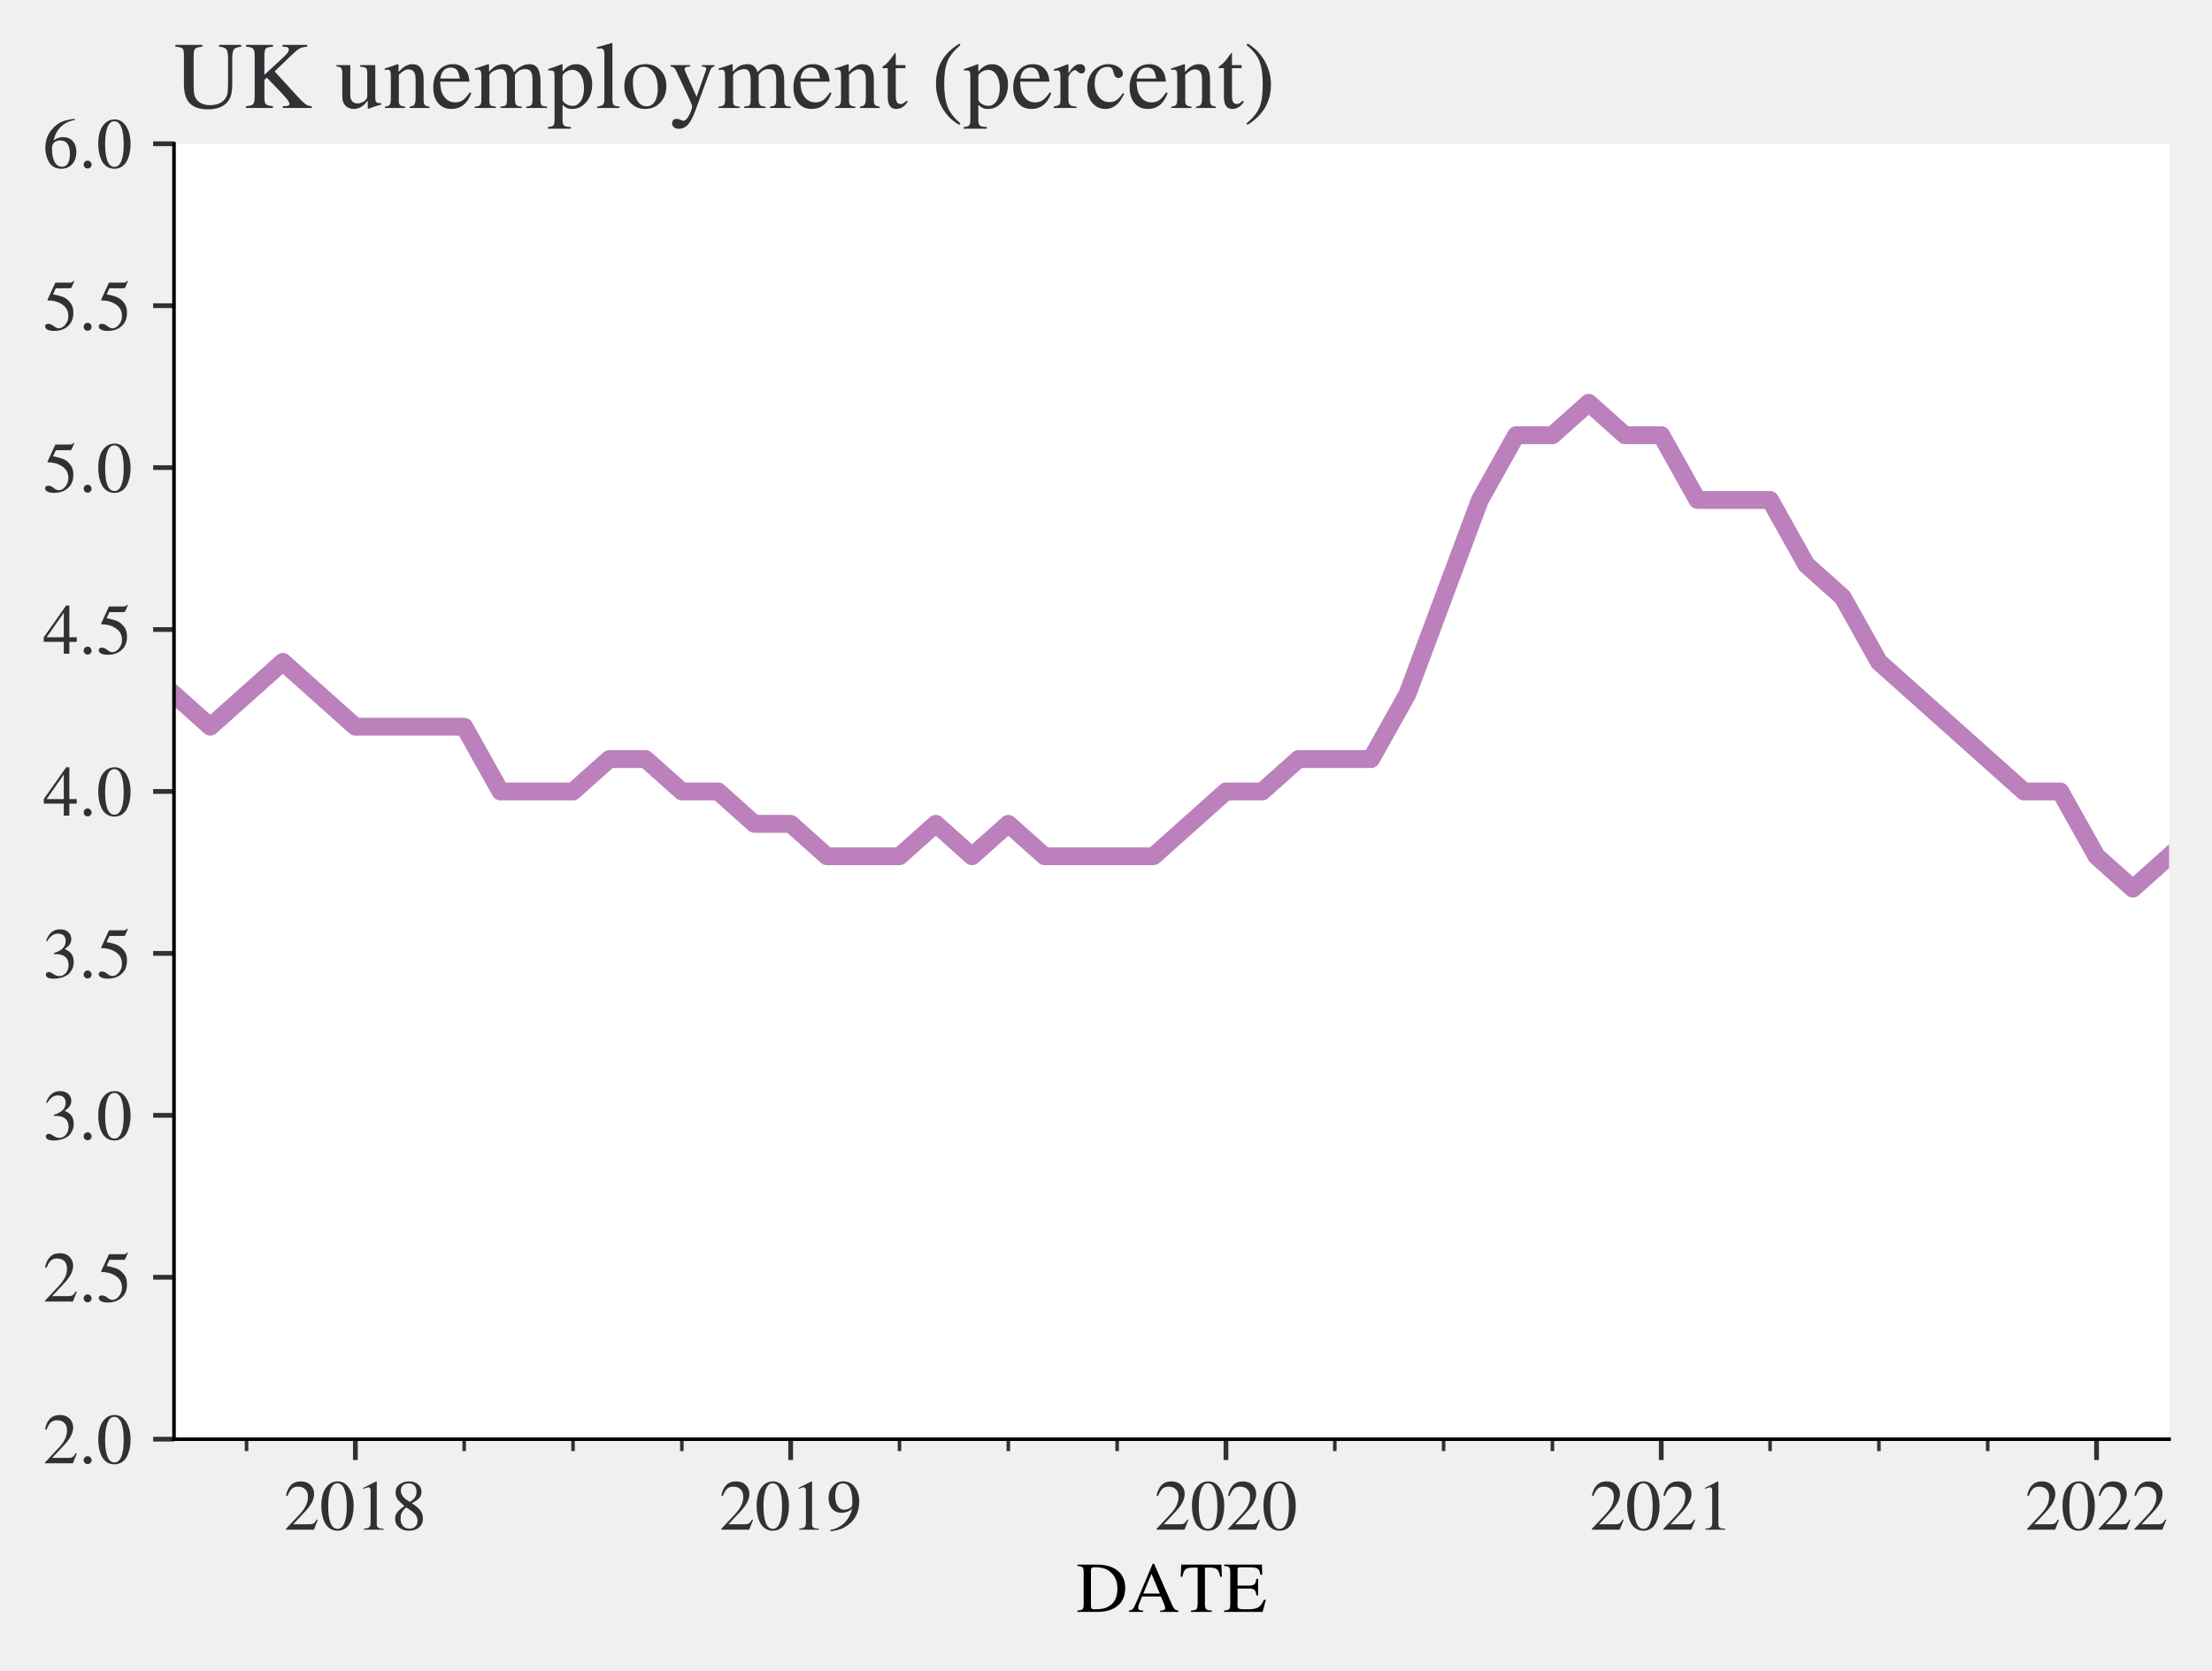
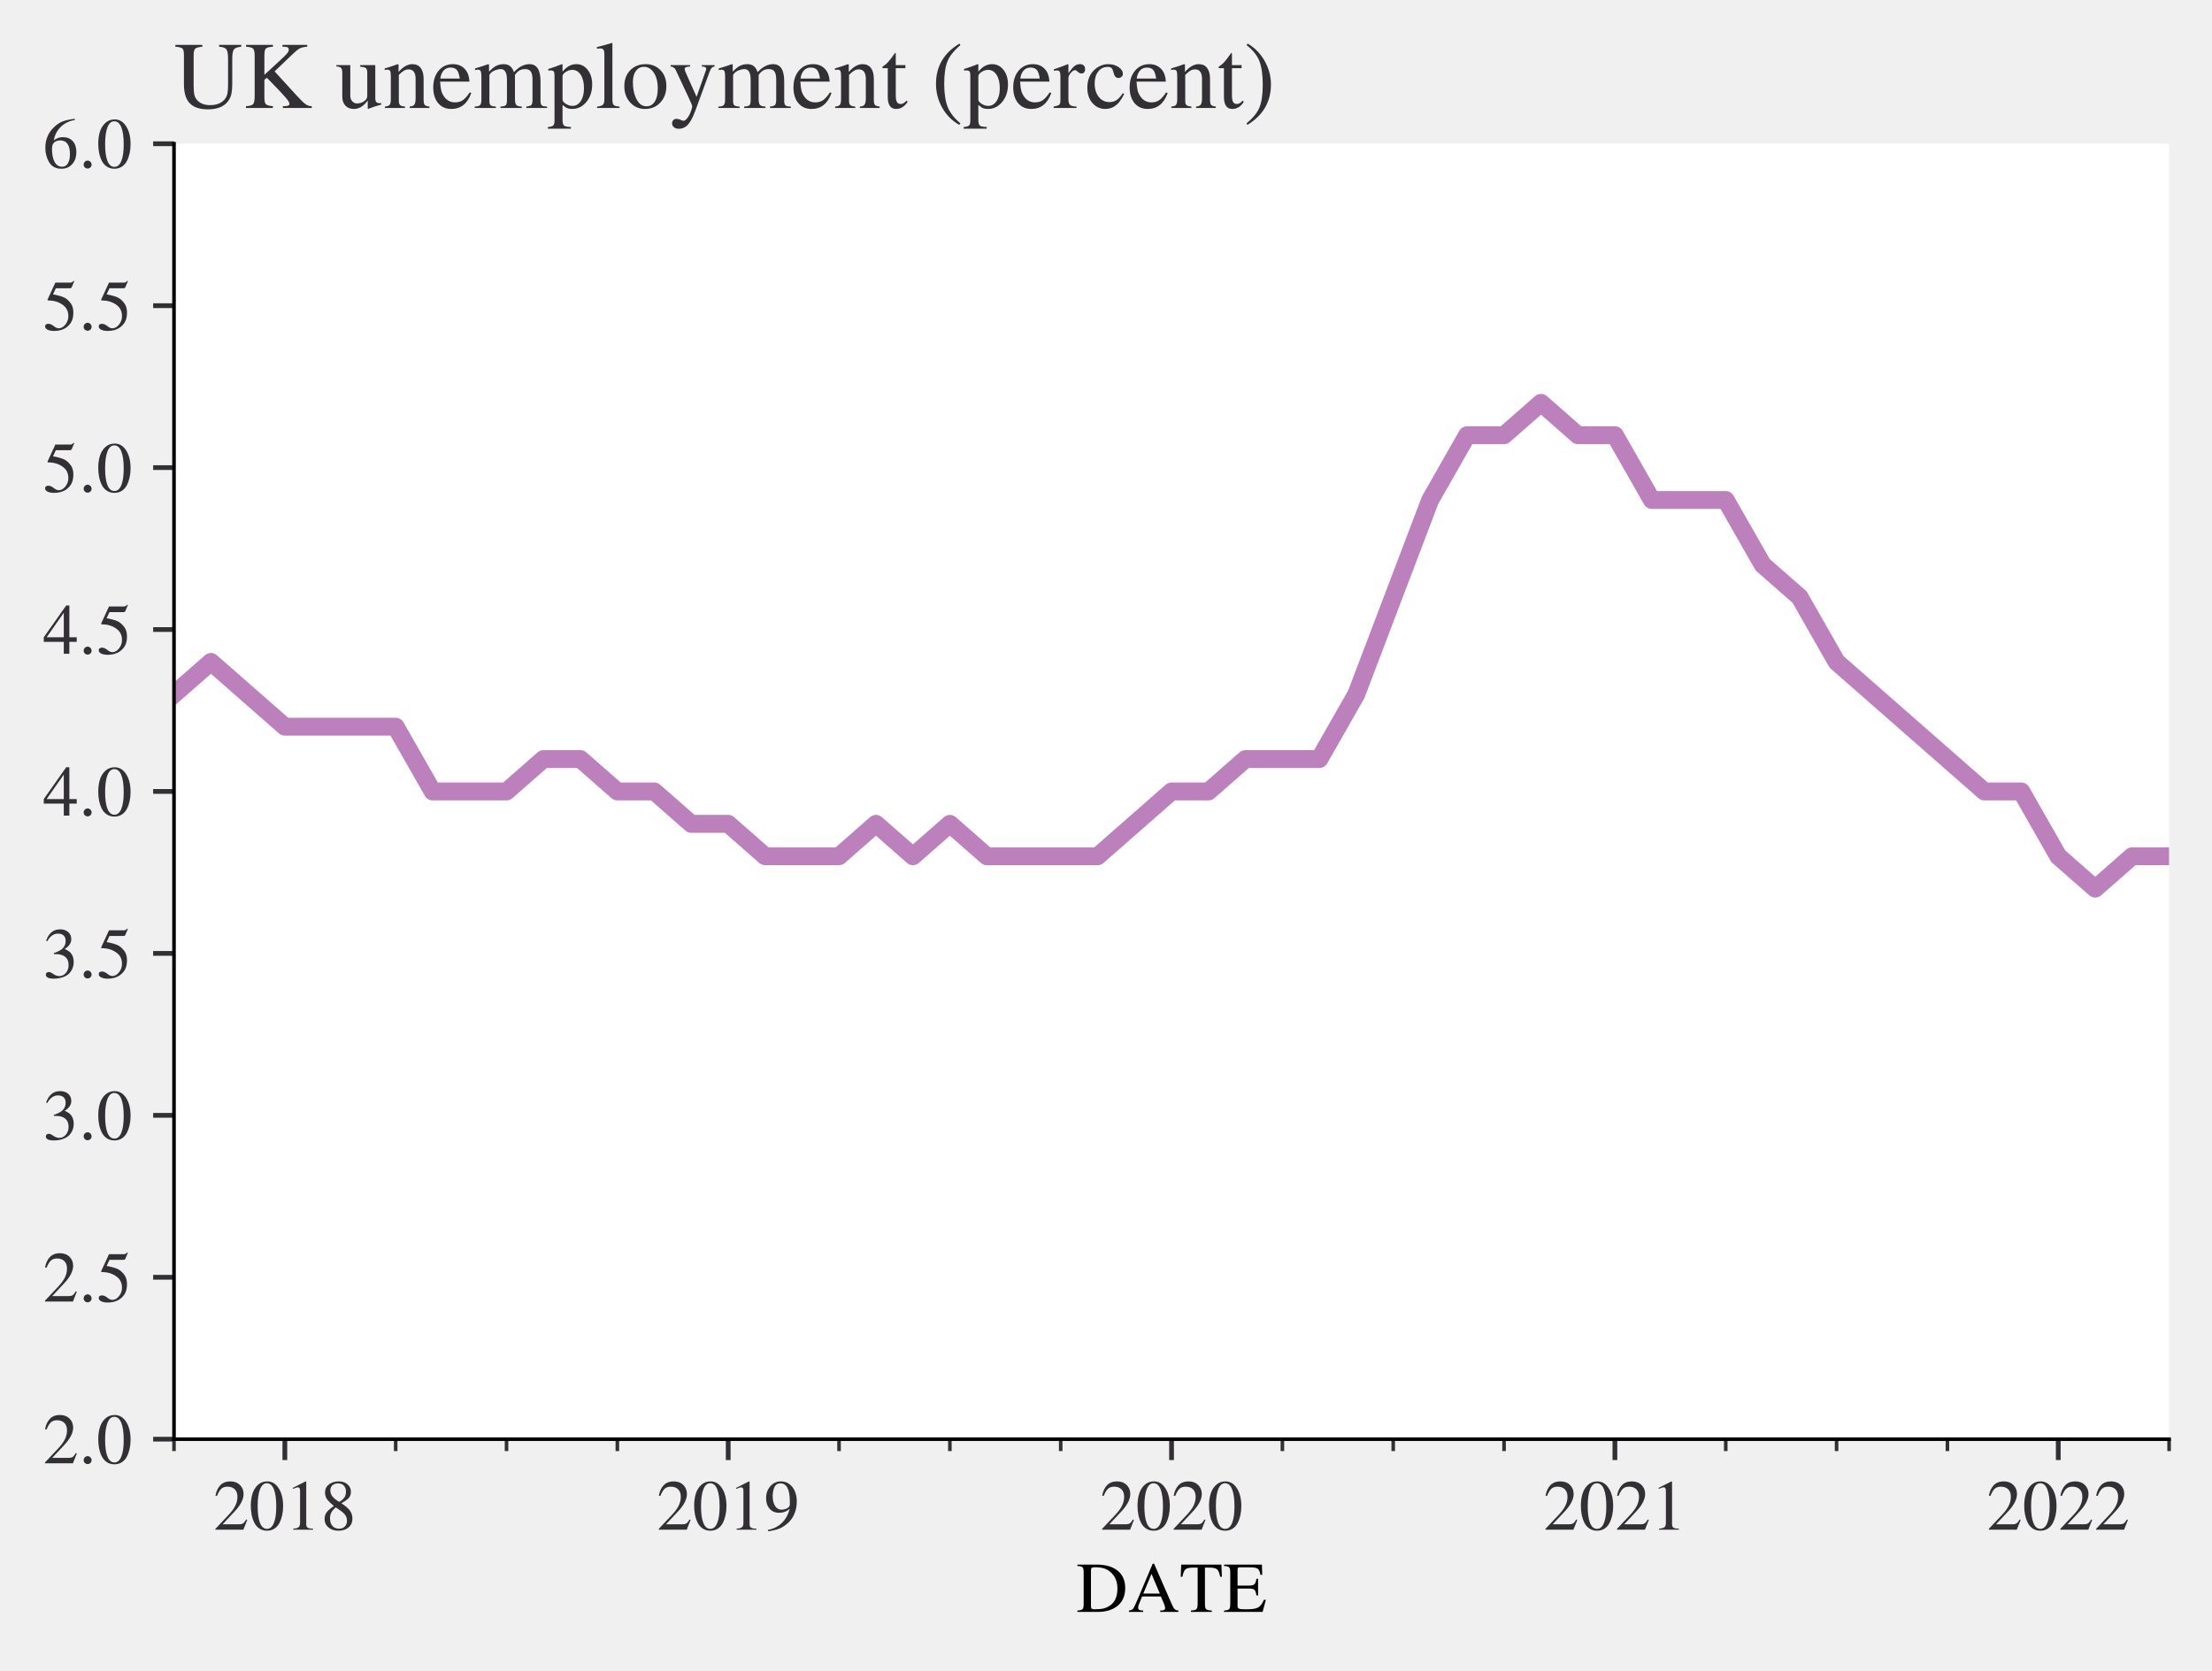
<svg xmlns="http://www.w3.org/2000/svg" xmlns:xlink="http://www.w3.org/1999/xlink" width="371.2pt" height="280.368pt" viewBox="0 0 371.2 280.368" version="1.1">
  <defs>
    <style type="text/css">*{stroke-linejoin: round; stroke-linecap: butt}</style>
  </defs>
  <g id="figure_1">
    <g id="patch_1">
      <path d="M 0 280.368  L 371.2 280.368  L 371.2 0  L 0 0  L 0 280.368  z " style="fill: none" />
    </g>
    <g id="axes_1">
      <g id="patch_2">
        <path d="M 29.2 241.567  L 364 241.567  L 364 24.128  L 29.2 24.128  z " style="fill: #ffffff" />
      </g>
      <g id="matplotlib.axis_1">
        <g id="xtick_1">
          <g id="line2d_1">
            <defs>
-               <path id="m649489b3bf" d="M 0 0  L 0 3.5  " style="stroke: #323034; stroke-width: 0.8" />
+               <path id="m8c46c2f2e0" d="M 0 0  L 0 3.5  " style="stroke: #323034; stroke-width: 0.8" />
            </defs>
            <g>
-               <use xlink:href="#m649489b3bf" x="59.636" y="241.567" style="fill: #323034; stroke: #323034; stroke-width: 0.8" />
+               <use xlink:href="#m8c46c2f2e0" x="47.8" y="241.567" style="fill: #323034; stroke: #323034; stroke-width: 0.8" />
            </g>
          </g>
          <g id="text_1">
-             <g style="fill: #323034" transform="translate(47.63636 256.7631)scale(0.12 -0.12)">
+             <g style="fill: #323034" transform="translate(35.8 256.7631)scale(0.12 -0.12)">
              <defs>
                <path id="STIXGeneral-Regular-32" d="M 3034 877  L 2688 0  L 186 0  L 186 77  L 1325 1286  Q 1773 1754 1965 2144  Q 2157 2534 2157 2950  Q 2157 3379 1920 3616  Q 1683 3853 1267 3853  Q 922 3853 720 3673  Q 518 3494 326 3021  L 192 3053  Q 301 3648 630 3987  Q 960 4326 1523 4326  Q 2054 4326 2380 4006  Q 2707 3686 2707 3200  Q 2707 2477 1888 1613  L 832 486  L 2330 486  Q 2541 486 2665 569  Q 2790 653 2944 915  L 3034 877  z " transform="scale(0.015625)" />
                <path id="STIXGeneral-Regular-30" d="M 3046 2112  Q 3046 1683 2963 1302  Q 2880 922 2717 602  Q 2554 282 2266 96  Q 1978 -90 1600 -90  Q 1210 -90 915 108  Q 621 307 461 640  Q 301 973 227 1350  Q 154 1728 154 2150  Q 154 2746 301 3222  Q 448 3699 790 4012  Q 1133 4326 1626 4326  Q 2253 4326 2649 3712  Q 3046 3098 3046 2112  z M 2432 2080  Q 2432 3091 2217 3625  Q 2003 4160 1587 4160  Q 1190 4160 979 3622  Q 768 3085 768 2106  Q 768 1120 979 598  Q 1190 77 1600 77  Q 2003 77 2217 598  Q 2432 1120 2432 2080  z " transform="scale(0.015625)" />
                <path id="STIXGeneral-Regular-31" d="M 2522 0  L 755 0  L 755 96  Q 1107 115 1235 227  Q 1363 339 1363 608  L 1363 3482  Q 1363 3795 1171 3795  Q 1082 3795 883 3718  L 710 3654  L 710 3744  L 1856 4326  L 1914 4307  L 1914 486  Q 1914 275 2042 185  Q 2170 96 2522 96  L 2522 0  z " transform="scale(0.015625)" />
                <path id="STIXGeneral-Regular-38" d="M 2848 992  Q 2848 499 2505 204  Q 2163 -90 1587 -90  Q 1050 -90 704 204  Q 358 499 358 954  Q 358 1293 524 1533  Q 691 1773 1190 2125  Q 710 2522 553 2765  Q 397 3008 397 3328  Q 397 3782 745 4054  Q 1094 4326 1638 4326  Q 2106 4326 2410 4060  Q 2714 3795 2714 3411  Q 2714 3059 2531 2848  Q 2349 2637 1856 2374  Q 2432 1990 2640 1689  Q 2848 1389 2848 992  z M 2272 3411  Q 2272 3744 2086 3945  Q 1901 4147 1574 4147  Q 1248 4147 1059 3977  Q 870 3808 870 3513  Q 870 3219 1059 2979  Q 1248 2739 1670 2490  Q 1997 2682 2134 2896  Q 2272 3110 2272 3411  z M 1734 1741  L 1357 1997  Q 1075 1766 960 1545  Q 845 1325 845 1011  Q 845 576 1065 333  Q 1286 90 1658 90  Q 1971 90 2166 285  Q 2362 480 2362 794  Q 2362 1082 2214 1299  Q 2067 1517 1734 1741  z " transform="scale(0.015625)" />
              </defs>
              <use xlink:href="#STIXGeneral-Regular-32" />
              <use xlink:href="#STIXGeneral-Regular-30" x="50" />
              <use xlink:href="#STIXGeneral-Regular-31" x="100" />
              <use xlink:href="#STIXGeneral-Regular-38" x="150" />
            </g>
          </g>
        </g>
        <g id="xtick_2">
          <g id="line2d_2">
            <g>
-               <use xlink:href="#m649489b3bf" x="132.684" y="241.567" style="fill: #323034; stroke: #323034; stroke-width: 0.8" />
+               <use xlink:href="#m8c46c2f2e0" x="122.2" y="241.567" style="fill: #323034; stroke: #323034; stroke-width: 0.8" />
            </g>
          </g>
          <g id="text_2">
-             <g style="fill: #323034" transform="translate(120.6836 256.7631)scale(0.12 -0.12)">
+             <g style="fill: #323034" transform="translate(110.2 256.7631)scale(0.12 -0.12)">
              <defs>
                <path id="STIXGeneral-Regular-39" d="M 378 -141  L 358 -13  Q 1094 115 1603 608  Q 2112 1101 2304 1882  Q 1933 1517 1344 1517  Q 826 1517 509 1875  Q 192 2234 192 2816  Q 192 3462 573 3894  Q 954 4326 1523 4326  Q 2131 4326 2528 3840  Q 2938 3328 2938 2522  Q 2938 1958 2742 1462  Q 2547 966 2170 621  Q 1773 262 1395 105  Q 1018 -51 378 -141  z M 2317 2272  L 2317 2522  Q 2317 4147 1472 4147  Q 1171 4147 1005 3930  Q 909 3802 845 3546  Q 781 3290 781 3034  Q 781 2464 995 2128  Q 1210 1792 1568 1792  Q 1824 1792 2070 1917  Q 2317 2042 2317 2272  z " transform="scale(0.015625)" />
              </defs>
              <use xlink:href="#STIXGeneral-Regular-32" />
              <use xlink:href="#STIXGeneral-Regular-30" x="50" />
              <use xlink:href="#STIXGeneral-Regular-31" x="100" />
              <use xlink:href="#STIXGeneral-Regular-39" x="150" />
            </g>
          </g>
        </g>
        <g id="xtick_3">
          <g id="line2d_3">
            <g>
-               <use xlink:href="#m649489b3bf" x="205.731" y="241.567" style="fill: #323034; stroke: #323034; stroke-width: 0.8" />
+               <use xlink:href="#m8c46c2f2e0" x="196.6" y="241.567" style="fill: #323034; stroke: #323034; stroke-width: 0.8" />
            </g>
          </g>
          <g id="text_3">
-             <g style="fill: #323034" transform="translate(193.7309 256.7631)scale(0.12 -0.12)">
+             <g style="fill: #323034" transform="translate(184.6 256.7631)scale(0.12 -0.12)">
              <use xlink:href="#STIXGeneral-Regular-32" />
              <use xlink:href="#STIXGeneral-Regular-30" x="50" />
              <use xlink:href="#STIXGeneral-Regular-32" x="100" />
              <use xlink:href="#STIXGeneral-Regular-30" x="150" />
            </g>
          </g>
        </g>
        <g id="xtick_4">
          <g id="line2d_4">
            <g>
-               <use xlink:href="#m649489b3bf" x="278.778" y="241.567" style="fill: #323034; stroke: #323034; stroke-width: 0.8" />
+               <use xlink:href="#m8c46c2f2e0" x="271" y="241.567" style="fill: #323034; stroke: #323034; stroke-width: 0.8" />
            </g>
          </g>
          <g id="text_4">
-             <g style="fill: #323034" transform="translate(266.7782 256.7631)scale(0.12 -0.12)">
+             <g style="fill: #323034" transform="translate(259 256.7631)scale(0.12 -0.12)">
              <use xlink:href="#STIXGeneral-Regular-32" />
              <use xlink:href="#STIXGeneral-Regular-30" x="50" />
              <use xlink:href="#STIXGeneral-Regular-32" x="100" />
              <use xlink:href="#STIXGeneral-Regular-31" x="150" />
            </g>
          </g>
        </g>
        <g id="xtick_5">
          <g id="line2d_5">
            <g>
-               <use xlink:href="#m649489b3bf" x="351.825" y="241.567" style="fill: #323034; stroke: #323034; stroke-width: 0.8" />
+               <use xlink:href="#m8c46c2f2e0" x="345.4" y="241.567" style="fill: #323034; stroke: #323034; stroke-width: 0.8" />
            </g>
          </g>
          <g id="text_5">
-             <g style="fill: #323034" transform="translate(339.8255 256.7631)scale(0.12 -0.12)">
+             <g style="fill: #323034" transform="translate(333.4 256.7631)scale(0.12 -0.12)">
              <use xlink:href="#STIXGeneral-Regular-32" />
              <use xlink:href="#STIXGeneral-Regular-30" x="50" />
              <use xlink:href="#STIXGeneral-Regular-32" x="100" />
              <use xlink:href="#STIXGeneral-Regular-32" x="150" />
            </g>
          </g>
        </g>
        <g id="xtick_6">
          <g id="line2d_6">
            <defs>
-               <path id="m835a636931" d="M 0 0  L 0 2  " style="stroke: #323034; stroke-width: 0.6" />
+               <path id="mbfa5e1337c" d="M 0 0  L 0 2  " style="stroke: #323034; stroke-width: 0.6" />
            </defs>
            <g>
-               <use xlink:href="#m835a636931" x="41.375" y="241.567" style="fill: #323034; stroke: #323034; stroke-width: 0.6" />
+               <use xlink:href="#mbfa5e1337c" x="29.2" y="241.567" style="fill: #323034; stroke: #323034; stroke-width: 0.6" />
            </g>
          </g>
        </g>
        <g id="xtick_7">
          <g id="line2d_7">
            <g>
-               <use xlink:href="#m835a636931" x="77.898" y="241.567" style="fill: #323034; stroke: #323034; stroke-width: 0.6" />
+               <use xlink:href="#mbfa5e1337c" x="66.4" y="241.567" style="fill: #323034; stroke: #323034; stroke-width: 0.6" />
            </g>
          </g>
        </g>
        <g id="xtick_8">
          <g id="line2d_8">
            <g>
-               <use xlink:href="#m835a636931" x="96.16" y="241.567" style="fill: #323034; stroke: #323034; stroke-width: 0.6" />
+               <use xlink:href="#mbfa5e1337c" x="85" y="241.567" style="fill: #323034; stroke: #323034; stroke-width: 0.6" />
            </g>
          </g>
        </g>
        <g id="xtick_9">
          <g id="line2d_9">
            <g>
-               <use xlink:href="#m835a636931" x="114.422" y="241.567" style="fill: #323034; stroke: #323034; stroke-width: 0.6" />
+               <use xlink:href="#mbfa5e1337c" x="103.6" y="241.567" style="fill: #323034; stroke: #323034; stroke-width: 0.6" />
            </g>
          </g>
        </g>
        <g id="xtick_10">
          <g id="line2d_10">
            <g>
-               <use xlink:href="#m835a636931" x="150.945" y="241.567" style="fill: #323034; stroke: #323034; stroke-width: 0.6" />
+               <use xlink:href="#mbfa5e1337c" x="140.8" y="241.567" style="fill: #323034; stroke: #323034; stroke-width: 0.6" />
            </g>
          </g>
        </g>
        <g id="xtick_11">
          <g id="line2d_11">
            <g>
-               <use xlink:href="#m835a636931" x="169.207" y="241.567" style="fill: #323034; stroke: #323034; stroke-width: 0.6" />
+               <use xlink:href="#mbfa5e1337c" x="159.4" y="241.567" style="fill: #323034; stroke: #323034; stroke-width: 0.6" />
            </g>
          </g>
        </g>
        <g id="xtick_12">
          <g id="line2d_12">
            <g>
-               <use xlink:href="#m835a636931" x="187.469" y="241.567" style="fill: #323034; stroke: #323034; stroke-width: 0.6" />
+               <use xlink:href="#mbfa5e1337c" x="178" y="241.567" style="fill: #323034; stroke: #323034; stroke-width: 0.6" />
            </g>
          </g>
        </g>
        <g id="xtick_13">
          <g id="line2d_13">
            <g>
-               <use xlink:href="#m835a636931" x="223.993" y="241.567" style="fill: #323034; stroke: #323034; stroke-width: 0.6" />
+               <use xlink:href="#mbfa5e1337c" x="215.2" y="241.567" style="fill: #323034; stroke: #323034; stroke-width: 0.6" />
            </g>
          </g>
        </g>
        <g id="xtick_14">
          <g id="line2d_14">
            <g>
-               <use xlink:href="#m835a636931" x="242.255" y="241.567" style="fill: #323034; stroke: #323034; stroke-width: 0.6" />
+               <use xlink:href="#mbfa5e1337c" x="233.8" y="241.567" style="fill: #323034; stroke: #323034; stroke-width: 0.6" />
            </g>
          </g>
        </g>
        <g id="xtick_15">
          <g id="line2d_15">
            <g>
-               <use xlink:href="#m835a636931" x="260.516" y="241.567" style="fill: #323034; stroke: #323034; stroke-width: 0.6" />
+               <use xlink:href="#mbfa5e1337c" x="252.4" y="241.567" style="fill: #323034; stroke: #323034; stroke-width: 0.6" />
            </g>
          </g>
        </g>
        <g id="xtick_16">
          <g id="line2d_16">
            <g>
-               <use xlink:href="#m835a636931" x="297.04" y="241.567" style="fill: #323034; stroke: #323034; stroke-width: 0.6" />
+               <use xlink:href="#mbfa5e1337c" x="289.6" y="241.567" style="fill: #323034; stroke: #323034; stroke-width: 0.6" />
            </g>
          </g>
        </g>
        <g id="xtick_17">
          <g id="line2d_17">
            <g>
-               <use xlink:href="#m835a636931" x="315.302" y="241.567" style="fill: #323034; stroke: #323034; stroke-width: 0.6" />
+               <use xlink:href="#mbfa5e1337c" x="308.2" y="241.567" style="fill: #323034; stroke: #323034; stroke-width: 0.6" />
            </g>
          </g>
        </g>
        <g id="xtick_18">
          <g id="line2d_18">
            <g>
-               <use xlink:href="#m835a636931" x="333.564" y="241.567" style="fill: #323034; stroke: #323034; stroke-width: 0.6" />
+               <use xlink:href="#mbfa5e1337c" x="326.8" y="241.567" style="fill: #323034; stroke: #323034; stroke-width: 0.6" />
+             </g>
+           </g>
+         </g>
+         <g id="xtick_19">
+           <g id="line2d_19">
+             <g>
+               <use xlink:href="#mbfa5e1337c" x="364" y="241.567" style="fill: #323034; stroke: #323034; stroke-width: 0.6" />
            </g>
          </g>
        </g>
        <g id="text_6">
          <g transform="translate(180.6044 270.5631)scale(0.12 -0.12)">
            <defs>
              <path id="STIXGeneral-Regular-44" d="M 102 4237  L 1830 4237  Q 3078 4237 3750 3654  Q 4384 3110 4384 2138  Q 4384 966 3514 410  Q 2880 0 1901 0  L 102 0  L 102 122  Q 474 147 570 252  Q 666 358 666 736  L 666 3520  Q 666 3891 570 3990  Q 474 4090 102 4115  L 102 4237  z M 1318 3731  L 1318 538  Q 1318 365 1379 301  Q 1440 237 1626 237  Q 2125 237 2432 307  Q 2739 378 3021 570  Q 3686 1018 3686 2099  Q 3686 3027 3078 3558  Q 2803 3802 2476 3901  Q 2150 4000 1658 4000  Q 1472 4000 1395 3942  Q 1318 3885 1318 3731  z " transform="scale(0.015625)" />
              <path id="STIXGeneral-Regular-41" d="M 4525 0  L 2893 0  L 2893 122  Q 3149 122 3245 179  Q 3334 224 3334 333  Q 3334 499 3213 781  L 2950 1382  L 1274 1382  L 979 653  Q 922 506 922 384  Q 922 237 1027 179  Q 1133 122 1370 122  L 1370 0  L 96 0  L 96 122  Q 365 147 486 316  Q 608 486 902 1190  L 2221 4314  L 2349 4314  L 3923 710  Q 4064 378 4176 262  Q 4288 147 4525 122  L 4525 0  z M 2861 1645  L 2118 3405  L 1382 1645  L 2861 1645  z " transform="scale(0.015625)" />
              <path id="STIXGeneral-Regular-54" d="M 3795 3149  L 3642 3149  Q 3539 3674 3353 3821  Q 3168 3968 2656 3968  L 2278 3968  L 2278 710  Q 2278 346 2387 243  Q 2496 141 2893 122  L 2893 0  L 1024 0  L 1024 122  Q 1427 147 1526 256  Q 1626 365 1626 787  L 1626 3968  L 1242 3968  Q 723 3968 540 3817  Q 358 3667 262 3149  L 109 3149  L 154 4237  L 3750 4237  L 3795 3149  z " transform="scale(0.015625)" />
              <path id="STIXGeneral-Regular-45" d="M 3821 1082  L 3526 0  L 77 0  L 77 122  Q 442 147 538 252  Q 634 358 634 730  L 634 3520  Q 634 3878 534 3987  Q 435 4096 77 4115  L 77 4237  L 3469 4237  L 3494 3322  L 3334 3322  Q 3264 3750 3085 3872  Q 2906 3994 2349 3994  L 1510 3994  Q 1370 3994 1328 3952  Q 1286 3910 1286 3763  L 1286 2355  L 2253 2355  Q 2656 2355 2787 2470  Q 2918 2586 2976 2970  L 3123 2970  L 3123 1472  L 2976 1472  Q 2918 1875 2790 1984  Q 2662 2093 2253 2093  L 1286 2093  L 1286 538  Q 1286 346 1420 291  Q 1555 237 1933 237  L 2163 237  Q 2848 237 3136 403  Q 3424 570 3642 1082  L 3821 1082  z " transform="scale(0.015625)" />
            </defs>
            <use xlink:href="#STIXGeneral-Regular-44" />
            <use xlink:href="#STIXGeneral-Regular-41" x="72.2" />
            <use xlink:href="#STIXGeneral-Regular-54" x="144.4" />
            <use xlink:href="#STIXGeneral-Regular-45" x="205.5" />
          </g>
        </g>
      </g>
      <g id="matplotlib.axis_2">
        <g id="ytick_1">
-           <g id="line2d_19">
+           <g id="line2d_20">
            <defs>
-               <path id="mdd4fbaec72" d="M 0 0  L -3.5 0  " style="stroke: #323034; stroke-width: 0.8" />
+               <path id="ma11a260928" d="M 0 0  L -3.5 0  " style="stroke: #323034; stroke-width: 0.8" />
            </defs>
            <g>
-               <use xlink:href="#mdd4fbaec72" x="29.2" y="241.567" style="fill: #323034; stroke: #323034; stroke-width: 0.8" />
+               <use xlink:href="#ma11a260928" x="29.2" y="241.567" style="fill: #323034; stroke: #323034; stroke-width: 0.8" />
            </g>
          </g>
          <g id="text_7">
            <g style="fill: #323034" transform="translate(7.2 245.6653)scale(0.12 -0.12)">
              <defs>
                <path id="STIXGeneral-Regular-2e" d="M 1158 275  Q 1158 134 1052 32  Q 947 -70 800 -70  Q 653 -70 550 32  Q 448 134 448 281  Q 448 429 553 534  Q 659 640 806 640  Q 947 640 1052 531  Q 1158 422 1158 275  z " transform="scale(0.015625)" />
              </defs>
              <use xlink:href="#STIXGeneral-Regular-32" transform="translate(0 0.40625)" />
              <use xlink:href="#STIXGeneral-Regular-2e" transform="translate(49.99999 0.40625)" />
              <use xlink:href="#STIXGeneral-Regular-30" transform="translate(74.99997 0.40625)" />
            </g>
          </g>
        </g>
        <g id="ytick_2">
-           <g id="line2d_20">
-             <g>
-               <use xlink:href="#mdd4fbaec72" x="29.2" y="214.387" style="fill: #323034; stroke: #323034; stroke-width: 0.8" />
+           <g id="line2d_21">
+             <g>
+               <use xlink:href="#ma11a260928" x="29.2" y="214.387" style="fill: #323034; stroke: #323034; stroke-width: 0.8" />
            </g>
          </g>
          <g id="text_8">
            <g style="fill: #323034" transform="translate(7.2 218.4853)scale(0.12 -0.12)">
              <defs>
                <path id="STIXGeneral-Regular-35" d="M 2803 4358  L 2573 3814  Q 2534 3731 2400 3731  L 1158 3731  L 902 3187  Q 1606 3053 1920 2896  Q 2234 2739 2502 2368  Q 2726 2061 2726 1555  Q 2726 1094 2576 780  Q 2426 467 2099 224  Q 1664 -90 1011 -90  Q 646 -90 422 19  Q 198 128 198 307  Q 198 550 486 550  Q 717 550 960 352  Q 1210 147 1414 147  Q 1747 147 2012 480  Q 2278 813 2278 1229  Q 2278 1843 1850 2189  Q 1293 2637 486 2637  Q 410 2637 410 2688  L 416 2720  L 1114 4237  L 2438 4237  Q 2547 4237 2608 4269  Q 2669 4301 2746 4403  L 2803 4358  z " transform="scale(0.015625)" />
              </defs>
              <use xlink:href="#STIXGeneral-Regular-32" transform="translate(0 0.203125)" />
              <use xlink:href="#STIXGeneral-Regular-2e" transform="translate(49.99999 0.203125)" />
              <use xlink:href="#STIXGeneral-Regular-35" transform="translate(74.99997 0.203125)" />
            </g>
          </g>
        </g>
        <g id="ytick_3">
-           <g id="line2d_21">
-             <g>
-               <use xlink:href="#mdd4fbaec72" x="29.2" y="187.208" style="fill: #323034; stroke: #323034; stroke-width: 0.8" />
+           <g id="line2d_22">
+             <g>
+               <use xlink:href="#ma11a260928" x="29.2" y="187.208" style="fill: #323034; stroke: #323034; stroke-width: 0.8" />
            </g>
          </g>
          <g id="text_9">
            <g style="fill: #323034" transform="translate(7.2 191.3053)scale(0.12 -0.12)">
              <defs>
                <path id="STIXGeneral-Regular-33" d="M 390 3264  L 288 3290  Q 435 3770 748 4048  Q 1062 4326 1542 4326  Q 1990 4326 2265 4083  Q 2541 3840 2541 3450  Q 2541 2925 1946 2566  Q 2298 2413 2477 2227  Q 2758 1914 2758 1402  Q 2758 890 2464 506  Q 2246 211 1840 60  Q 1434 -90 979 -90  Q 262 -90 262 275  Q 262 378 339 442  Q 416 506 525 506  Q 685 506 915 339  Q 1197 141 1466 141  Q 1818 141 2058 425  Q 2298 710 2298 1120  Q 2298 1856 1632 2048  Q 1434 2112 979 2112  L 979 2202  Q 1338 2323 1517 2432  Q 2035 2726 2035 3290  Q 2035 3610 1852 3776  Q 1670 3942 1344 3942  Q 768 3942 390 3264  z " transform="scale(0.015625)" />
              </defs>
              <use xlink:href="#STIXGeneral-Regular-33" transform="translate(0 0.40625)" />
              <use xlink:href="#STIXGeneral-Regular-2e" transform="translate(49.99999 0.40625)" />
              <use xlink:href="#STIXGeneral-Regular-30" transform="translate(74.99997 0.40625)" />
            </g>
          </g>
        </g>
        <g id="ytick_4">
-           <g id="line2d_22">
-             <g>
-               <use xlink:href="#mdd4fbaec72" x="29.2" y="160.028" style="fill: #323034; stroke: #323034; stroke-width: 0.8" />
+           <g id="line2d_23">
+             <g>
+               <use xlink:href="#ma11a260928" x="29.2" y="160.028" style="fill: #323034; stroke: #323034; stroke-width: 0.8" />
            </g>
          </g>
          <g id="text_10">
            <g style="fill: #323034" transform="translate(7.2 164.1253)scale(0.12 -0.12)">
              <use xlink:href="#STIXGeneral-Regular-33" transform="translate(0 0.203125)" />
              <use xlink:href="#STIXGeneral-Regular-2e" transform="translate(49.99999 0.203125)" />
              <use xlink:href="#STIXGeneral-Regular-35" transform="translate(74.99997 0.203125)" />
            </g>
          </g>
        </g>
        <g id="ytick_5">
-           <g id="line2d_23">
-             <g>
-               <use xlink:href="#mdd4fbaec72" x="29.2" y="132.847" style="fill: #323034; stroke: #323034; stroke-width: 0.8" />
+           <g id="line2d_24">
+             <g>
+               <use xlink:href="#ma11a260928" x="29.2" y="132.847" style="fill: #323034; stroke: #323034; stroke-width: 0.8" />
            </g>
          </g>
          <g id="text_11">
            <g style="fill: #323034" transform="translate(7.2 136.9453)scale(0.12 -0.12)">
              <defs>
                <path id="STIXGeneral-Regular-34" d="M 3027 1069  L 2368 1069  L 2368 0  L 1869 0  L 1869 1069  L 77 1069  L 77 1478  L 2086 4326  L 2368 4326  L 2368 1478  L 3027 1478  L 3027 1069  z M 1869 1478  L 1869 3674  L 333 1478  L 1869 1478  z " transform="scale(0.015625)" />
              </defs>
              <use xlink:href="#STIXGeneral-Regular-34" transform="translate(0 0.40625)" />
              <use xlink:href="#STIXGeneral-Regular-2e" transform="translate(49.99999 0.40625)" />
              <use xlink:href="#STIXGeneral-Regular-30" transform="translate(74.99997 0.40625)" />
            </g>
          </g>
        </g>
        <g id="ytick_6">
-           <g id="line2d_24">
-             <g>
-               <use xlink:href="#mdd4fbaec72" x="29.2" y="105.668" style="fill: #323034; stroke: #323034; stroke-width: 0.8" />
+           <g id="line2d_25">
+             <g>
+               <use xlink:href="#ma11a260928" x="29.2" y="105.668" style="fill: #323034; stroke: #323034; stroke-width: 0.8" />
            </g>
          </g>
          <g id="text_12">
            <g style="fill: #323034" transform="translate(7.2 109.7653)scale(0.12 -0.12)">
              <use xlink:href="#STIXGeneral-Regular-34" transform="translate(0 0.203125)" />
              <use xlink:href="#STIXGeneral-Regular-2e" transform="translate(49.99999 0.203125)" />
              <use xlink:href="#STIXGeneral-Regular-35" transform="translate(74.99997 0.203125)" />
            </g>
          </g>
        </g>
        <g id="ytick_7">
-           <g id="line2d_25">
-             <g>
-               <use xlink:href="#mdd4fbaec72" x="29.2" y="78.487" style="fill: #323034; stroke: #323034; stroke-width: 0.8" />
+           <g id="line2d_26">
+             <g>
+               <use xlink:href="#ma11a260928" x="29.2" y="78.487" style="fill: #323034; stroke: #323034; stroke-width: 0.8" />
            </g>
          </g>
          <g id="text_13">
            <g style="fill: #323034" transform="translate(7.2 82.58531)scale(0.12 -0.12)">
              <use xlink:href="#STIXGeneral-Regular-35" transform="translate(0 0.203125)" />
              <use xlink:href="#STIXGeneral-Regular-2e" transform="translate(49.99999 0.203125)" />
              <use xlink:href="#STIXGeneral-Regular-30" transform="translate(74.99997 0.203125)" />
            </g>
          </g>
        </g>
        <g id="ytick_8">
-           <g id="line2d_26">
-             <g>
-               <use xlink:href="#mdd4fbaec72" x="29.2" y="51.307" style="fill: #323034; stroke: #323034; stroke-width: 0.8" />
+           <g id="line2d_27">
+             <g>
+               <use xlink:href="#ma11a260928" x="29.2" y="51.307" style="fill: #323034; stroke: #323034; stroke-width: 0.8" />
            </g>
          </g>
          <g id="text_14">
            <g style="fill: #323034" transform="translate(7.2 55.40531)scale(0.12 -0.12)">
              <use xlink:href="#STIXGeneral-Regular-35" transform="translate(0 0.203125)" />
              <use xlink:href="#STIXGeneral-Regular-2e" transform="translate(49.99999 0.203125)" />
              <use xlink:href="#STIXGeneral-Regular-35" transform="translate(74.99997 0.203125)" />
            </g>
          </g>
        </g>
        <g id="ytick_9">
-           <g id="line2d_27">
-             <g>
-               <use xlink:href="#mdd4fbaec72" x="29.2" y="24.128" style="fill: #323034; stroke: #323034; stroke-width: 0.8" />
+           <g id="line2d_28">
+             <g>
+               <use xlink:href="#ma11a260928" x="29.2" y="24.128" style="fill: #323034; stroke: #323034; stroke-width: 0.8" />
            </g>
          </g>
          <g id="text_15">
            <g style="fill: #323034" transform="translate(7.2 28.22531)scale(0.12 -0.12)">
              <defs>
                <path id="STIXGeneral-Regular-36" d="M 2854 4378  L 2867 4275  Q 2112 4154 1606 3664  Q 1101 3174 973 2451  Q 1344 2739 1786 2739  Q 2349 2739 2672 2380  Q 2995 2022 2995 1402  Q 2995 774 2669 378  Q 2291 -90 1651 -90  Q 870 -90 518 557  Q 218 1107 218 1786  Q 218 2835 915 3552  Q 1312 3962 1731 4131  Q 2150 4301 2854 4378  z M 2419 1203  Q 2419 2445 1555 2445  Q 1235 2445 1024 2275  Q 813 2106 813 1702  Q 813 954 1046 522  Q 1280 90 1722 90  Q 2061 90 2240 394  Q 2419 698 2419 1203  z " transform="scale(0.015625)" />
              </defs>
              <use xlink:href="#STIXGeneral-Regular-36" transform="translate(0 0.59375)" />
              <use xlink:href="#STIXGeneral-Regular-2e" transform="translate(49.99999 0.59375)" />
              <use xlink:href="#STIXGeneral-Regular-30" transform="translate(74.99997 0.59375)" />
            </g>
          </g>
        </g>
      </g>
-       <g id="line2d_28">
-         <path d="M 29.2 116.54  L 35.287 121.975  L 41.375 116.54  L 47.462 111.103  L 53.549 116.54  L 59.636 121.975  L 65.724 121.975  L 71.811 121.975  L 77.898 121.975  L 83.985 132.847  L 90.073 132.847  L 96.16 132.847  L 102.247 127.412  L 108.335 127.412  L 114.422 132.847  L 120.509 132.847  L 126.596 138.284  L 132.684 138.284  L 138.771 143.72  L 144.858 143.72  L 150.945 143.72  L 157.033 138.284  L 163.12 143.72  L 169.207 138.284  L 175.295 143.72  L 181.382 143.72  L 187.469 143.72  L 193.556 143.72  L 199.644 138.284  L 205.731 132.847  L 211.818 132.847  L 217.905 127.412  L 223.993 127.412  L 230.08 127.412  L 236.167 116.54  L 242.255 100.231  L 248.342 83.924  L 254.429 73.052  L 260.516 73.052  L 266.604 67.615  L 272.691 73.052  L 278.778 73.052  L 284.865 83.924  L 290.953 83.924  L 297.04 83.924  L 303.127 94.796  L 309.215 100.231  L 315.302 111.103  L 321.389 116.54  L 327.476 121.975  L 333.564 127.412  L 339.651 132.847  L 345.738 132.847  L 351.825 143.72  L 357.913 149.155  L 364 143.72  " clip-path="url(#p2b91514968)" style="fill: none; stroke: #bc80bd; stroke-width: 3; stroke-linecap: square" />
+       <g id="line2d_29">
+         <path d="M 29.2 116.54  L 35.4 111.103  L 41.6 116.54  L 47.8 121.975  L 54 121.975  L 60.2 121.975  L 66.4 121.975  L 72.6 132.847  L 78.8 132.847  L 85 132.847  L 91.2 127.412  L 97.4 127.412  L 103.6 132.847  L 109.8 132.847  L 116 138.284  L 122.2 138.284  L 128.4 143.72  L 134.6 143.72  L 140.8 143.72  L 147 138.284  L 153.2 143.72  L 159.4 138.284  L 165.6 143.72  L 171.8 143.72  L 178 143.72  L 184.2 143.72  L 190.4 138.284  L 196.6 132.847  L 202.8 132.847  L 209 127.412  L 215.2 127.412  L 221.4 127.412  L 227.6 116.54  L 233.8 100.231  L 240 83.924  L 246.2 73.052  L 252.4 73.052  L 258.6 67.615  L 264.8 73.052  L 271 73.052  L 277.2 83.924  L 283.4 83.924  L 289.6 83.924  L 295.8 94.796  L 302 100.231  L 308.2 111.103  L 314.4 116.54  L 320.6 121.975  L 326.8 127.412  L 333 132.847  L 339.2 132.847  L 345.4 143.72  L 351.6 149.155  L 357.8 143.72  L 364 143.72  " clip-path="url(#p9c714167b7)" style="fill: none; stroke: #bc80bd; stroke-width: 3; stroke-linecap: square" />
      </g>
      <g id="patch_3">
        <path d="M 29.2 241.567  L 29.2 24.128  " style="fill: none; stroke: #000000; stroke-width: 0.6; stroke-linejoin: miter; stroke-linecap: square" />
      </g>
      <g id="patch_4">
        <path d="M 29.2 241.567  L 364 241.567  " style="fill: none; stroke: #000000; stroke-width: 0.6; stroke-linejoin: miter; stroke-linecap: square" />
      </g>
      <g id="text_16">
        <g style="fill: #323034" transform="translate(29.2 18.1275)scale(0.16 -0.16)">
          <defs>
            <path id="STIXGeneral-Regular-55" d="M 4512 4237  L 4512 4115  Q 4122 4077 4016 3926  Q 3910 3776 3910 3302  L 3910 1670  Q 3910 1178 3840 896  Q 3770 614 3565 378  Q 3155 -90 2272 -90  Q 1574 -90 1184 205  Q 666 589 666 1594  L 666 3578  Q 666 3898 566 3994  Q 467 4090 90 4115  L 90 4237  L 1901 4237  L 1901 4115  Q 1517 4083 1417 3977  Q 1318 3872 1318 3514  L 1318 1517  Q 1318 1101 1369 877  Q 1421 653 1600 480  Q 1901 192 2419 192  Q 3066 192 3392 570  Q 3539 749 3584 963  Q 3629 1178 3629 1600  L 3629 3283  Q 3629 3782 3520 3936  Q 3411 4090 3027 4115  L 3027 4237  L 4512 4237  z " transform="scale(0.015625)" />
            <path id="STIXGeneral-Regular-4b" d="M 4627 0  L 2688 0  L 2688 122  L 2861 128  Q 3130 134 3130 282  Q 3130 397 2922 643  Q 2714 890 2253 1370  L 1613 2029  L 1446 1894  L 1446 710  Q 1446 352 1548 253  Q 1651 154 2016 122  L 2016 0  L 211 0  L 211 122  Q 589 141 691 262  Q 794 384 794 800  L 794 3514  Q 794 3872 691 3981  Q 589 4090 218 4115  L 218 4237  L 2022 4237  L 2022 4115  Q 1632 4090 1539 3987  Q 1446 3885 1446 3507  L 1446 2227  L 2586 3277  Q 2861 3533 2973 3667  Q 3085 3802 3085 3910  Q 3085 4013 3030 4057  Q 2976 4102 2822 4109  L 2662 4115  L 2662 4237  L 4320 4237  L 4320 4115  Q 3994 4090 3824 4003  Q 3654 3917 3322 3597  L 2131 2458  L 3629 819  Q 4026 384 4214 253  Q 4403 122 4627 122  L 4627 0  z " transform="scale(0.015625)" />
            <path id="STIXGeneral-Regular-20" transform="scale(0.015625)" />
            <path id="STIXGeneral-Regular-75" d="M 3072 320  L 3072 230  Q 2573 96 2195 -58  L 2163 -38  L 2163 486  L 2150 486  Q 1747 -64 1235 -64  Q 870 -64 662 160  Q 454 384 454 755  L 454 2362  Q 454 2598 371 2688  Q 288 2778 58 2790  L 58 2880  L 992 2880  L 992 813  Q 992 595 1123 451  Q 1254 307 1446 307  Q 1760 307 1984 506  Q 2067 582 2099 649  Q 2131 717 2131 877  L 2131 2355  Q 2131 2605 2041 2678  Q 1952 2752 1658 2771  L 1658 2880  L 2669 2880  L 2669 685  Q 2669 461 2742 390  Q 2816 320 3034 320  L 3072 320  z " transform="scale(0.015625)" />
            <path id="STIXGeneral-Regular-6e" d="M 3104 0  L 1773 0  L 1779 96  Q 2016 115 2096 233  Q 2176 352 2176 672  L 2176 1946  Q 2176 2592 1709 2592  Q 1549 2592 1408 2515  Q 1267 2438 1050 2227  L 1050 461  Q 1050 269 1136 192  Q 1222 115 1466 96  L 1466 0  L 115 0  L 115 96  Q 358 115 435 214  Q 512 314 512 602  L 512 2157  Q 512 2394 467 2483  Q 422 2573 288 2573  Q 160 2573 102 2547  L 102 2656  Q 550 2784 979 2944  L 1030 2925  L 1030 2426  L 1037 2426  Q 1491 2944 1958 2944  Q 2323 2944 2518 2688  Q 2714 2432 2714 1958  L 2714 544  Q 2714 288 2790 205  Q 2867 122 3104 96  L 3104 0  z " transform="scale(0.015625)" />
            <path id="STIXGeneral-Regular-65" d="M 2611 1050  L 2714 1005  Q 2330 -64 1376 -64  Q 813 -64 486 329  Q 160 723 160 1389  Q 160 2074 525 2509  Q 890 2944 1485 2944  Q 2061 2944 2374 2502  Q 2560 2246 2592 1773  L 621 1773  Q 646 1370 700 1158  Q 755 947 915 730  Q 1184 378 1626 378  Q 1939 378 2153 531  Q 2368 685 2611 1050  z M 634 1978  L 1939 1978  Q 1882 2381 1750 2547  Q 1619 2714 1312 2714  Q 1043 2714 864 2525  Q 685 2336 634 1978  z " transform="scale(0.015625)" />
            <path id="STIXGeneral-Regular-6d" d="M 4960 0  L 3565 0  L 3565 96  Q 3834 122 3907 208  Q 3981 294 3981 576  L 3981 1894  Q 3981 2278 3869 2444  Q 3757 2611 3488 2611  Q 3264 2611 3107 2521  Q 2950 2432 2803 2221  L 2803 608  Q 2803 301 2896 201  Q 2989 102 3264 96  L 3264 0  L 1830 0  L 1830 96  Q 2112 115 2189 188  Q 2266 262 2266 550  L 2266 1901  Q 2266 2611 1850 2611  Q 1670 2611 1468 2531  Q 1267 2451 1171 2336  Q 1088 2240 1088 2227  L 1088 448  Q 1088 243 1177 176  Q 1267 109 1523 96  L 1523 0  L 102 0  L 102 96  Q 371 102 460 195  Q 550 288 550 563  L 550 2150  Q 550 2387 499 2480  Q 448 2573 326 2573  Q 230 2573 122 2547  L 122 2656  Q 557 2778 1011 2944  L 1062 2925  L 1062 2451  L 1075 2451  Q 1363 2752 1584 2848  Q 1805 2944 2054 2944  Q 2560 2944 2733 2406  Q 3232 2944 3776 2944  Q 4518 2944 4518 1792  L 4518 493  Q 4518 282 4582 202  Q 4646 122 4794 109  L 4960 96  L 4960 0  z " transform="scale(0.015625)" />
            <path id="STIXGeneral-Regular-70" d="M 1018 2931  L 1018 2438  Q 1421 2944 1939 2944  Q 2406 2944 2707 2560  Q 3008 2176 3008 1581  Q 3008 883 2621 409  Q 2234 -64 1664 -64  Q 1466 -64 1328 -6  Q 1190 51 1018 211  L 1018 -794  Q 1018 -1094 1120 -1180  Q 1222 -1267 1581 -1274  L 1581 -1389  L 32 -1389  L 32 -1280  Q 314 -1254 397 -1171  Q 480 -1088 480 -838  L 480 2157  Q 480 2381 429 2451  Q 378 2522 218 2522  Q 115 2522 58 2515  L 58 2618  Q 506 2752 979 2944  L 1018 2931  z M 1018 2138  L 1018 563  Q 1018 422 1238 281  Q 1459 141 1683 141  Q 2029 141 2243 467  Q 2458 794 2458 1325  Q 2458 1888 2243 2224  Q 2029 2560 1670 2560  Q 1446 2560 1232 2419  Q 1018 2278 1018 2138  z " transform="scale(0.015625)" />
            <path id="STIXGeneral-Regular-6c" d="M 1645 0  L 134 0  L 134 96  Q 435 122 531 221  Q 627 320 627 589  L 627 3590  Q 627 3821 569 3910  Q 512 4000 358 4000  Q 224 4000 122 3987  L 122 4090  Q 730 4237 1133 4371  L 1165 4346  L 1165 557  Q 1165 288 1254 201  Q 1344 115 1645 96  L 1645 0  z " transform="scale(0.015625)" />
            <path id="STIXGeneral-Regular-6f" d="M 3008 1478  Q 3008 806 2608 371  Q 2208 -64 1568 -64  Q 979 -64 582 368  Q 186 800 186 1459  Q 186 2125 582 2534  Q 979 2944 1626 2944  Q 2221 2944 2614 2537  Q 3008 2131 3008 1478  z M 2432 1306  Q 2432 2035 2112 2445  Q 1856 2765 1504 2765  Q 1171 2765 966 2493  Q 762 2221 762 1747  Q 762 928 1101 435  Q 1318 115 1677 115  Q 2029 115 2230 432  Q 2432 749 2432 1306  z " transform="scale(0.015625)" />
            <path id="STIXGeneral-Regular-79" d="M 3040 2880  L 3040 2784  Q 2925 2771 2854 2700  Q 2784 2630 2720 2458  L 1760 -160  Q 1510 -838 1257 -1116  Q 1005 -1395 640 -1395  Q 435 -1395 313 -1289  Q 192 -1184 192 -1024  Q 192 -902 272 -816  Q 352 -730 467 -730  Q 653 -730 800 -813  Q 883 -858 966 -858  Q 1101 -858 1286 -576  Q 1376 -448 1459 -211  Q 1542 26 1542 115  Q 1542 198 1274 762  L 429 2566  Q 346 2752 90 2790  L 90 2880  L 1402 2880  L 1402 2784  Q 1197 2778 1117 2739  Q 1037 2701 1037 2611  Q 1037 2541 1120 2349  L 1837 749  L 2458 2515  Q 2483 2573 2483 2630  Q 2483 2784 2189 2784  L 2189 2880  L 3040 2880  z " transform="scale(0.015625)" />
            <path id="STIXGeneral-Regular-74" d="M 1702 493  L 1786 422  Q 1478 -64 1011 -64  Q 448 -64 448 749  L 448 2675  L 109 2675  Q 83 2694 83 2720  Q 83 2771 192 2842  Q 435 2982 813 3526  Q 826 3546 874 3606  Q 922 3667 941 3706  Q 986 3706 986 3622  L 986 2880  L 1632 2880  L 1632 2675  L 986 2675  L 986 845  Q 986 538 1062 403  Q 1139 269 1318 269  Q 1510 269 1702 493  z " transform="scale(0.015625)" />
            <path id="STIXGeneral-Regular-28" d="M 1946 -1030  L 1869 -1133  Q 1126 -710 716 32  Q 307 774 307 1613  Q 307 3386 1888 4326  L 1946 4224  Q 1293 3667 1075 3126  Q 858 2586 858 1632  Q 858 685 1082 96  Q 1306 -493 1946 -1030  z " transform="scale(0.015625)" />
            <path id="STIXGeneral-Regular-72" d="M 1024 2931  L 1024 2342  Q 1267 2688 1430 2816  Q 1594 2944 1792 2944  Q 1958 2944 2051 2854  Q 2144 2765 2144 2605  Q 2144 2470 2077 2393  Q 2010 2317 1894 2317  Q 1773 2317 1638 2445  Q 1536 2541 1472 2541  Q 1338 2541 1181 2355  Q 1024 2170 1024 2016  L 1024 576  Q 1024 301 1133 205  Q 1242 109 1568 96  L 1568 0  L 32 0  L 32 96  Q 339 154 412 224  Q 486 294 486 538  L 486 2138  Q 486 2349 438 2435  Q 390 2522 269 2522  Q 166 2522 45 2496  L 45 2598  Q 448 2726 992 2944  L 1024 2931  z " transform="scale(0.015625)" />
            <path id="STIXGeneral-Regular-63" d="M 2547 998  L 2637 941  Q 2362 403 2112 205  Q 1786 -64 1376 -64  Q 845 -64 502 336  Q 160 736 160 1357  Q 160 2170 698 2618  Q 1094 2944 1562 2944  Q 1965 2944 2256 2749  Q 2547 2554 2547 2285  Q 2547 2176 2457 2096  Q 2368 2016 2246 2016  Q 2022 2016 1939 2310  L 1901 2451  Q 1850 2630 1773 2694  Q 1696 2758 1523 2758  Q 1133 2758 893 2451  Q 653 2144 653 1645  Q 653 1094 928 745  Q 1203 397 1645 397  Q 1920 397 2118 528  Q 2317 659 2547 998  z " transform="scale(0.015625)" />
            <path id="STIXGeneral-Regular-29" d="M 186 4224  L 262 4326  Q 992 3891 1408 3148  Q 1824 2406 1824 1581  Q 1824 -166 243 -1133  L 186 -1030  Q 845 -486 1059 54  Q 1274 595 1274 1562  Q 1274 2534 1059 3120  Q 845 3706 186 4224  z " transform="scale(0.015625)" />
          </defs>
          <use xlink:href="#STIXGeneral-Regular-55" />
          <use xlink:href="#STIXGeneral-Regular-4b" x="72.2" />
          <use xlink:href="#STIXGeneral-Regular-20" x="144.4" />
          <use xlink:href="#STIXGeneral-Regular-75" x="169.4" />
          <use xlink:href="#STIXGeneral-Regular-6e" x="219.4" />
          <use xlink:href="#STIXGeneral-Regular-65" x="269.4" />
          <use xlink:href="#STIXGeneral-Regular-6d" x="313.8" />
          <use xlink:href="#STIXGeneral-Regular-70" x="391.6" />
          <use xlink:href="#STIXGeneral-Regular-6c" x="441.6" />
          <use xlink:href="#STIXGeneral-Regular-6f" x="469.4" />
          <use xlink:href="#STIXGeneral-Regular-79" x="519.4" />
          <use xlink:href="#STIXGeneral-Regular-6d" x="569.4" />
          <use xlink:href="#STIXGeneral-Regular-65" x="647.2" />
          <use xlink:href="#STIXGeneral-Regular-6e" x="691.6" />
          <use xlink:href="#STIXGeneral-Regular-74" x="741.6" />
          <use xlink:href="#STIXGeneral-Regular-20" x="769.4" />
          <use xlink:href="#STIXGeneral-Regular-28" x="794.4" />
          <use xlink:href="#STIXGeneral-Regular-70" x="827.7" />
          <use xlink:href="#STIXGeneral-Regular-65" x="877.7" />
          <use xlink:href="#STIXGeneral-Regular-72" x="922.1" />
          <use xlink:href="#STIXGeneral-Regular-63" x="955.4" />
          <use xlink:href="#STIXGeneral-Regular-65" x="999.8" />
          <use xlink:href="#STIXGeneral-Regular-6e" x="1044.2" />
          <use xlink:href="#STIXGeneral-Regular-74" x="1094.2" />
          <use xlink:href="#STIXGeneral-Regular-29" x="1122" />
        </g>
      </g>
    </g>
  </g>
  <defs>
-     <clipPath id="p2b91514968">
+     <clipPath id="p9c714167b7">
      <rect x="29.2" y="24.128" width="334.8" height="217.44" />
    </clipPath>
  </defs>
</svg>
